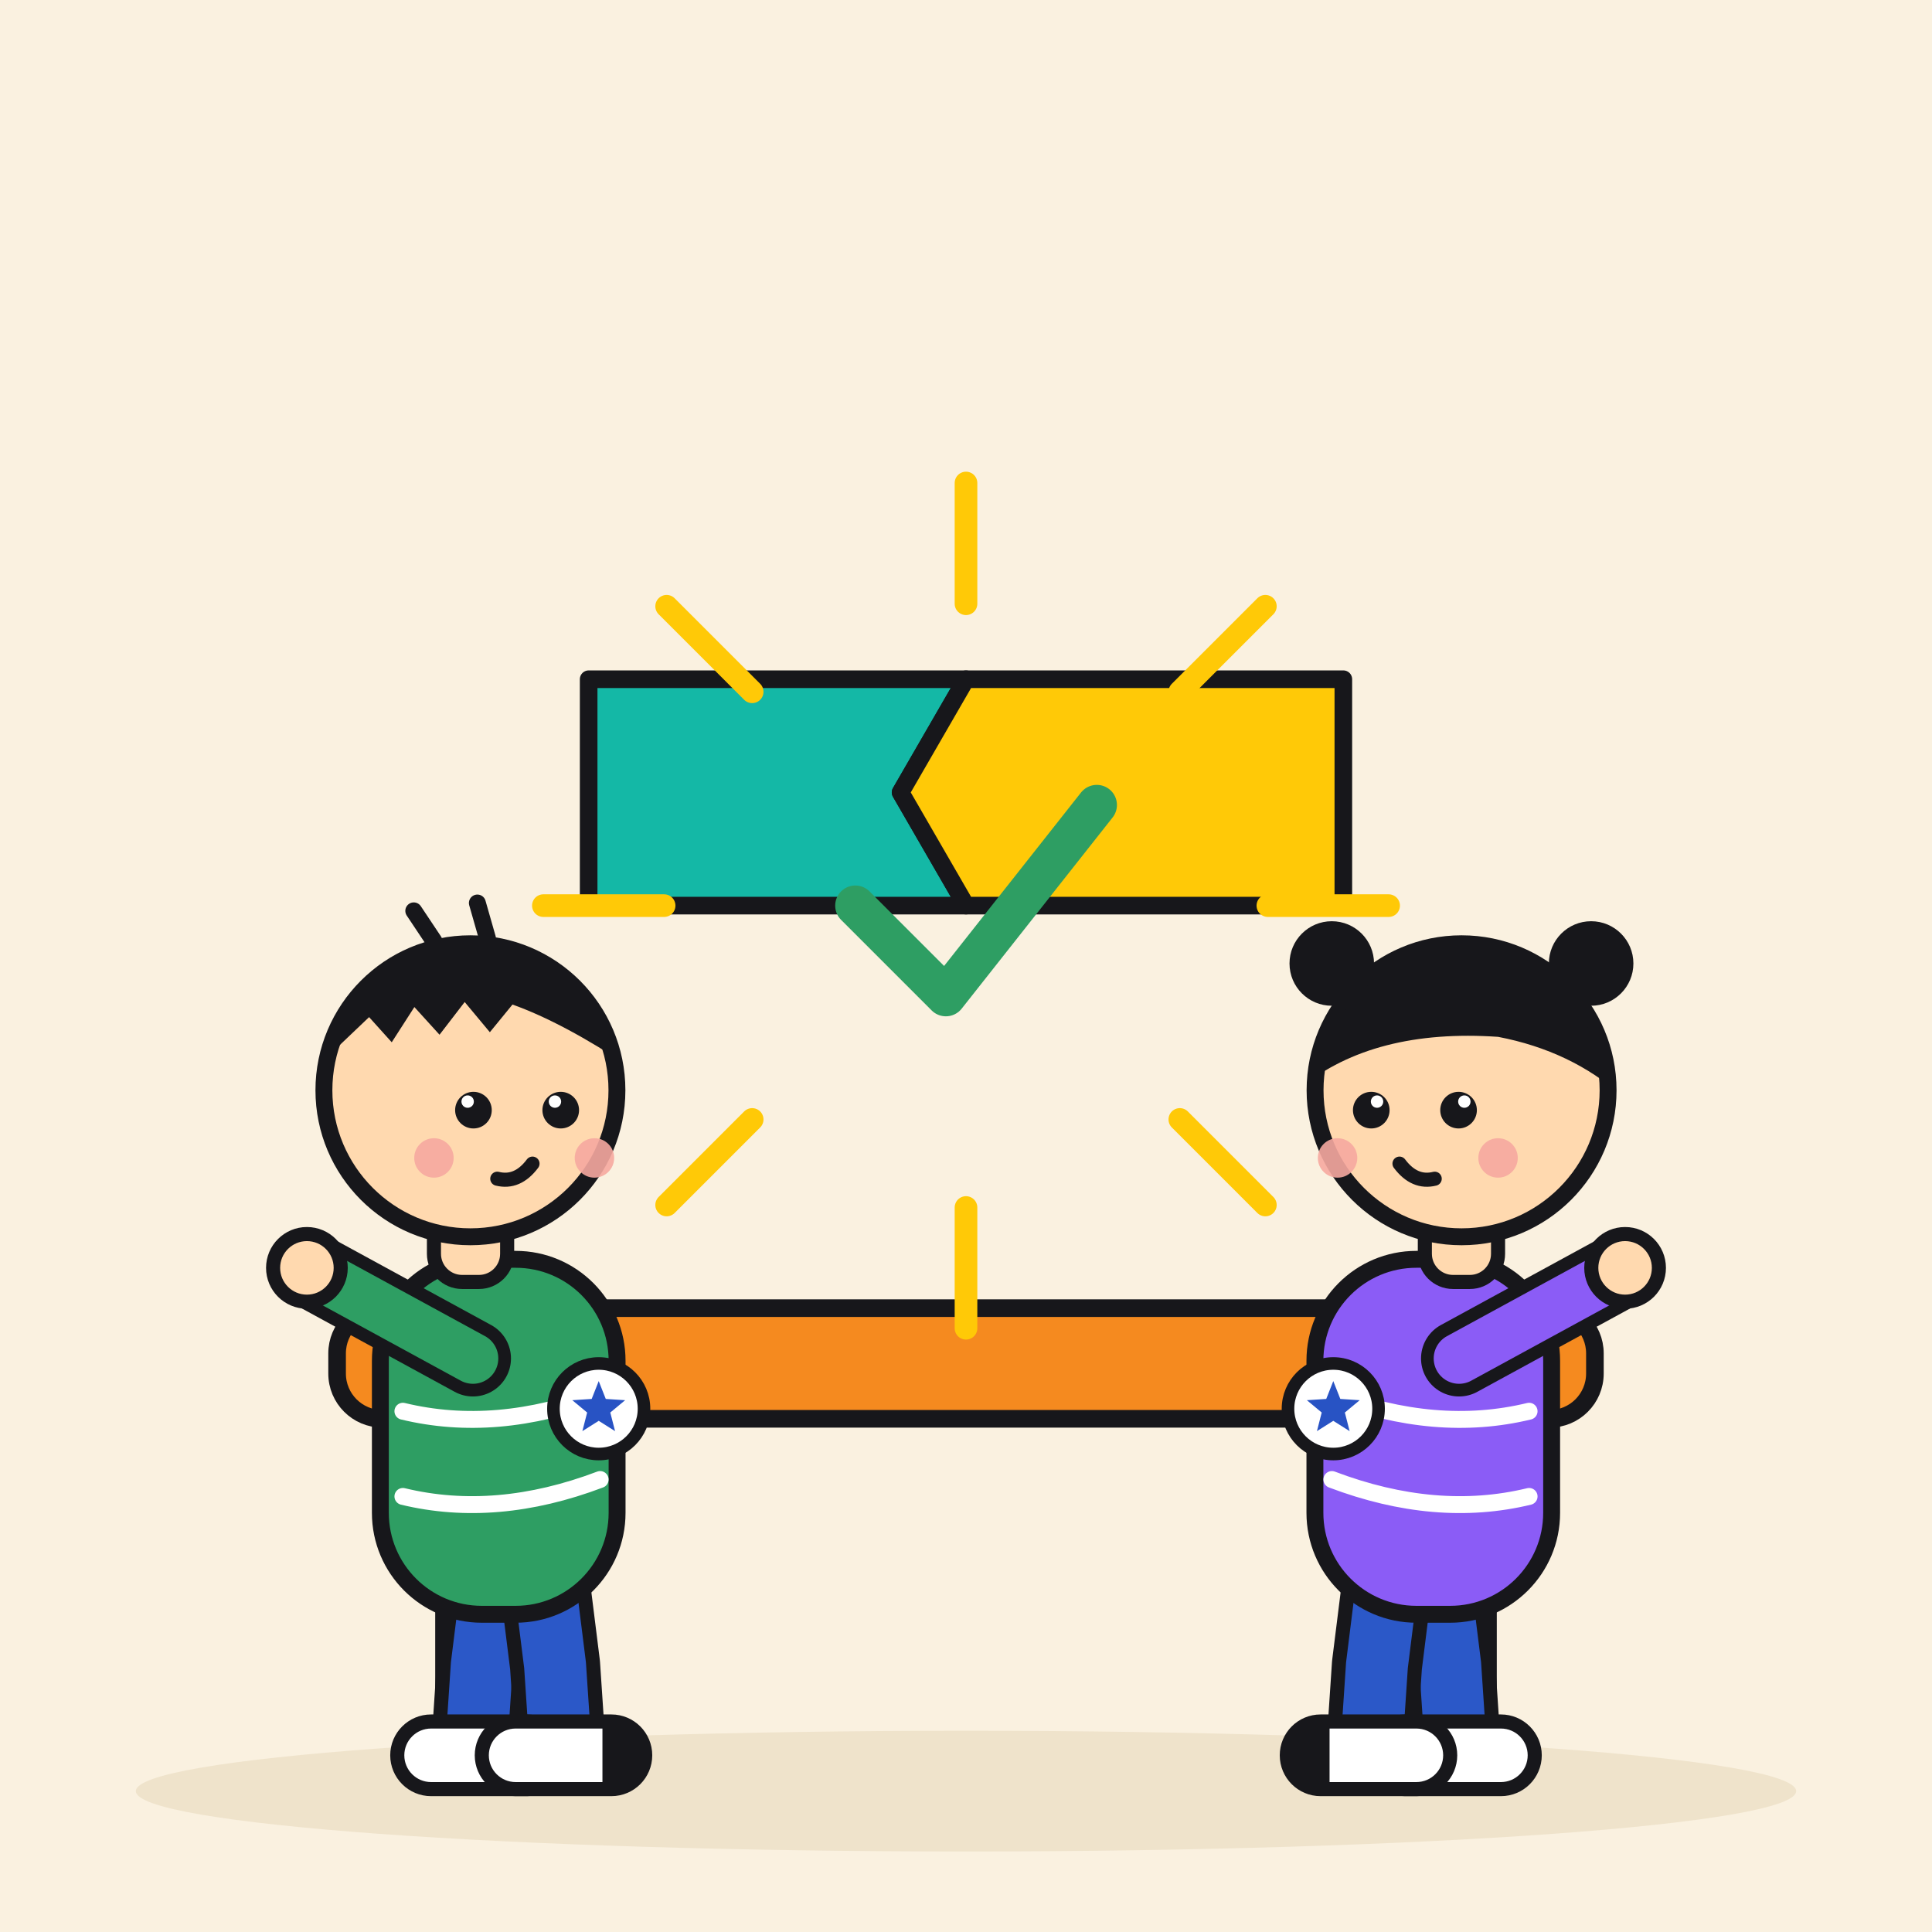
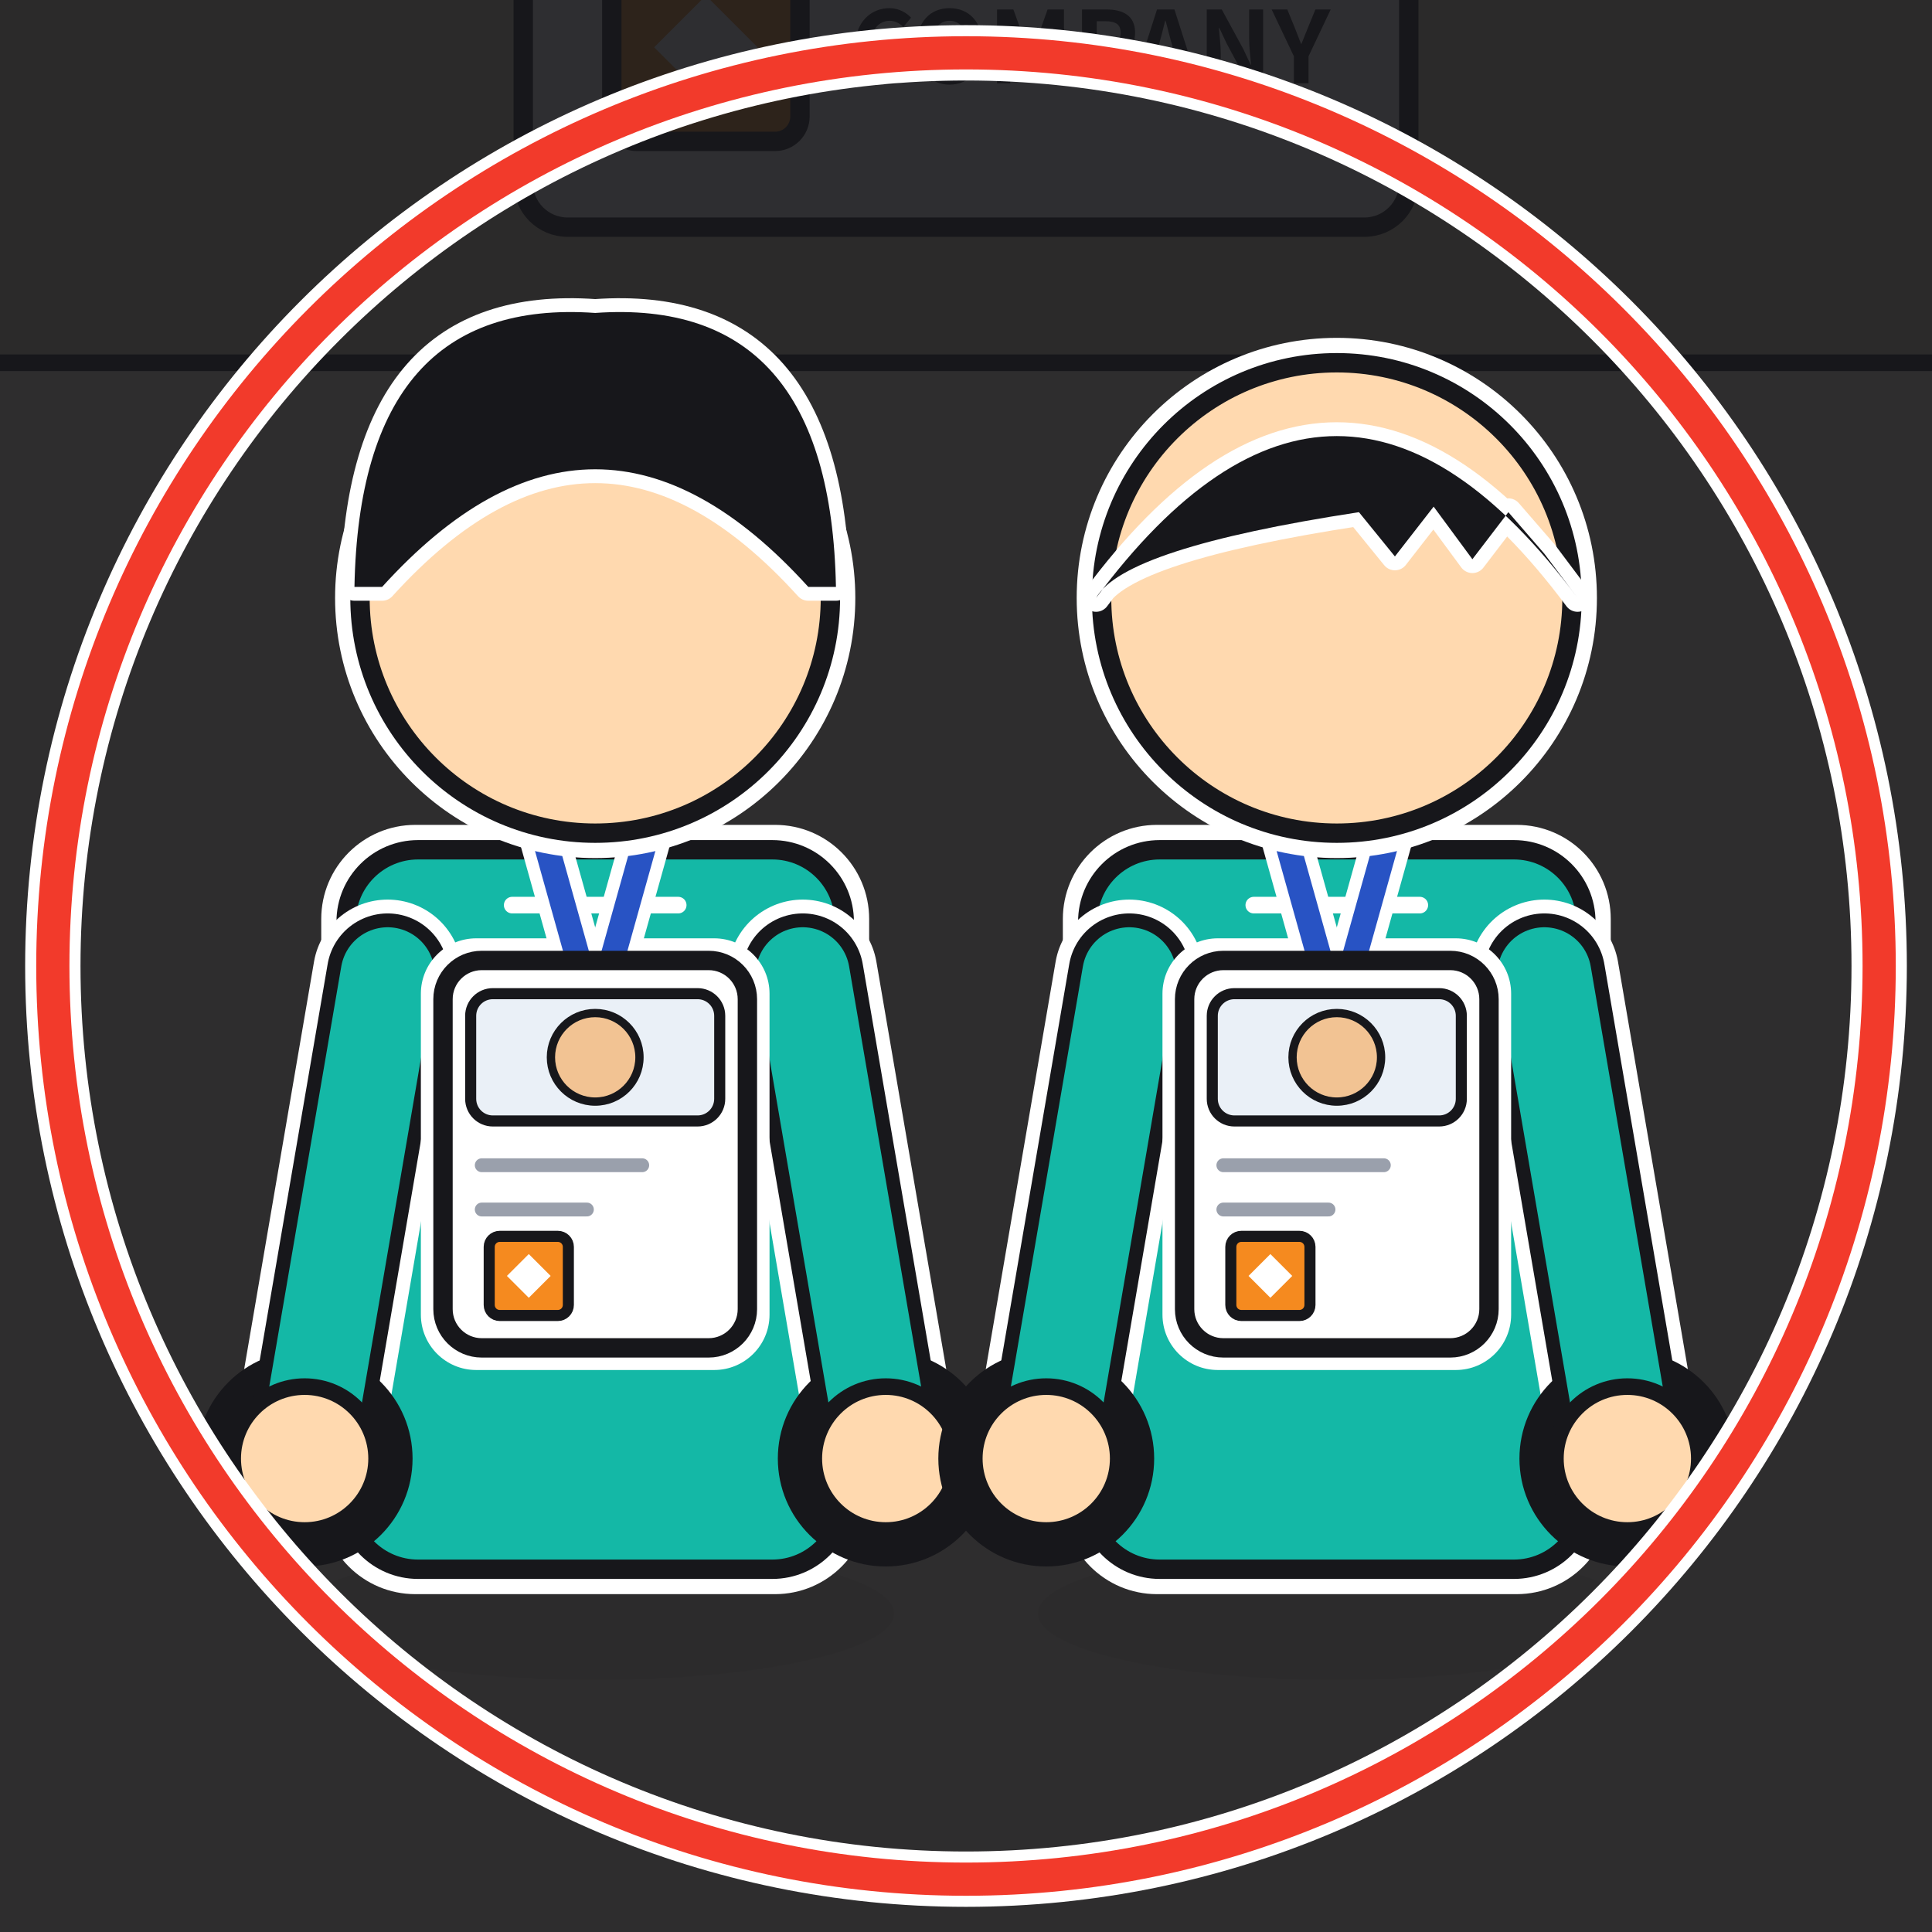
<svg xmlns="http://www.w3.org/2000/svg" viewBox="0 0 768 768" width="768" height="768">
  <rect width="768" height="768" fill="#FAF1E0" />
-   <g id="initialRelation">
-     <ellipse cx="384" cy="712" rx="330" ry="24" fill="#EFE3CB" />
-     <rect x="134.0" y="520.0" width="500.0" height="44.0" rx="18" fill="#F58A1F" stroke="#17171B" stroke-width="7" />
-     <rect x="176.0" y="560.0" width="28.0" height="140.0" rx="10" fill="#F58A1F" stroke="#17171B" stroke-width="6" />
-     <rect x="564.0" y="560.0" width="28.0" height="140.0" rx="10" fill="#F58A1F" stroke="#17171B" stroke-width="6" />
-     <g transform="translate(196,700) scale(-1,1)">
-       <path d="M0.0,-73.92 L4.48,-38.08 L6.72,-4.48" fill="none" stroke="#17171B" stroke-width="35.84" stroke-linecap="round" stroke-linejoin="round" />
-       <path d="M0.0,-73.92 L4.48,-38.08 L6.72,-4.48" fill="none" stroke="#2B58C8" stroke-width="24.64" stroke-linecap="round" stroke-linejoin="round" />
-       <path d="M-20.16,-73.92 L-24.64,-38.08 L-26.88,-4.48" fill="none" stroke="#17171B" stroke-width="35.84" stroke-linecap="round" stroke-linejoin="round" />
-       <path d="M-20.16,-73.92 L-24.64,-38.08 L-26.88,-4.48" fill="none" stroke="#2B58C8" stroke-width="24.64" stroke-linecap="round" stroke-linejoin="round" />
-       <rect x="-26.88" y="-15.68" width="64.96" height="26.88" rx="13.44" fill="#FFFFFF" stroke="#17171B" stroke-width="5.6" />
-       <path d="M-26.88,-2.24 q0,-12 12,-12 h5 v24 h-5 q-12,0 -12,-12 z" fill="#17171B" />
-       <rect x="-60.48" y="-15.68" width="64.96" height="26.88" rx="13.44" fill="#FFFFFF" stroke="#17171B" stroke-width="5.6" />
-       <path d="M-60.48,-2.24 q0,-12 12,-12 h5 v24 h-5 q-12,0 -12,-12 z" fill="#17171B" />
-       <g transform="rotate(0 -2.24 -58.24)">
-         <rect x="-49.3" y="-199.4" width="94.1" height="141.1" rx="40.32" fill="#2E9E63" stroke="#17171B" stroke-width="6.72" />
-         <path d="M-42.56,-145.734 q41.395,15.68 78.4,6.72" stroke="#FFFFFF" stroke-width="6.72" fill="none" stroke-linecap="round" />
-         <path d="M-42.56,-111.866 q41.395,15.68 78.4,6.72" stroke="#FFFFFF" stroke-width="6.72" fill="none" stroke-linecap="round" />
-       </g>
-       <path d="M8,-160 L74,-196" stroke="#17171B" stroke-width="30.24" stroke-linecap="round" />
-       <path d="M8,-160 L74,-196" stroke="#2E9E63" stroke-width="20.16" stroke-linecap="round" />
-       <circle cx="74.0" cy="-196.0" r="13.44" fill="#FFD9AF" stroke="#17171B" stroke-width="5.6" />
-       <rect x="-5.6" y="-219.5" width="29.1" height="29.1" rx="11.2" fill="#FFD9AF" stroke="#17171B" stroke-width="5.6" />
-       <g transform="rotate(0 8.96 -266.56)">
-         <clipPath id="hc_cg1">
-           <circle cx="8.96" cy="-266.56" r="56" />
-         </clipPath>
-         <circle cx="9.0" cy="-266.6" r="58.24" fill="#FFD9AF" stroke="#17171B" stroke-width="6.72" />
-         <g clip-path="url(#hc_cg1)">
-           <path d="M-54.88,-264.32 Q-49.28,-342.72 8.96,-334.88 Q67.2,-342.72 72.8,-264.32 L72.8,-273.28 L49.28,-295.68 l-9,10 l-9,-14 l-10,11 l-10,-13 l-10,12 l-9,-11 Q-28.0,-293.44 -54.88,-275.52 Z" fill="#17171B" />
-         </g>
-         <path d="M2.24,-327.04 l4,-14 M23.52,-325.92 l8,-12" stroke="#17171B" stroke-width="6.72" stroke-linecap="round" />
-         <circle cx="-26.9" cy="-258.7" r="7.28" fill="#17171B" stroke="none" stroke-width="0" />
-         <circle cx="-24.6" cy="-262.1" r="2.464" fill="#FFFFFF" stroke="none" stroke-width="0" />
-         <circle cx="7.8" cy="-258.7" r="7.28" fill="#17171B" stroke="none" stroke-width="0" />
-         <circle cx="10.1" cy="-262.1" r="2.464" fill="#FFFFFF" stroke="none" stroke-width="0" />
-         <path d="M-15.68,-237.44 q6,8 14,6" stroke="#17171B" stroke-width="5.6" fill="none" stroke-linecap="round" />
-         <circle cx="-40.3" cy="-239.7" r="7.84" fill="#F6A9A0" stroke="none" stroke-width="0" opacity="0.9" />
-         <circle cx="23.5" cy="-239.7" r="7.84" fill="#F6A9A0" stroke="none" stroke-width="0" opacity="0.9" />
+   <g id="agentAction">
+     <g transform="translate(384,384) scale(1.1) translate(-384.0,-422.0)">
+       <rect x="-307" y="-307" width="1382" height="1382" fill="#FAF1E0" />
+       <rect x="-307" y="-307" width="1382" height="511" fill="#E3D9BC" />
+       <path d="M-307.2,204.0 L1075.2,204.0" stroke="#17171B" stroke-width="6" stroke-linecap="butt" fill="none" />
+       <rect x="224.0" y="25.0" width="320.0" height="130.0" rx="16" fill="#FFFFFF" stroke="#17171B" stroke-width="7" />
+       <rect x="256.0" y="56.0" width="68.0" height="68.0" rx="9.0" fill="#F58A1F" stroke="#17171B" stroke-width="7.0" />
+       <path d="M290.0,71.3 L308.7,90.0 L290.0,108.7 L271.3,90.0 Z" fill="#FFFFFF" />
+       <text x="342" y="103" font-family="Noto Sans CJK KR, Noto Sans KR, Pretendard, Apple SD Gothic Neo, Malgun Gothic, sans-serif" font-size="36" font-weight="700" fill="#17171B">COMPANY</text>
+       <ellipse cx="250.0" cy="656.0" rx="108" ry="24" fill="#EFE3CB" />
+       <rect x="160.0" y="380.0" width="180.0" height="260.0" rx="26" fill="#14B8A6" stroke="#17171B" stroke-width="7" />
+       <path d="M220.0,400.0 L280.0,400.0" stroke="#FFFFFF" stroke-width="6" stroke-linecap="round" fill="none" />
+       <path d="M175.0,425.0 L145.0,600.0" stroke="#17171B" stroke-width="44" stroke-linecap="round" fill="none" />
+       <path d="M175.0,425.0 L145.0,600.0" stroke="#14B8A6" stroke-width="34" stroke-linecap="round" fill="none" />
+       <circle cx="145.0" cy="600.0" r="26" fill="#FFD9AF" stroke="#17171B" stroke-width="6" />
+       <path d="M325.0,425.0 L355.0,600.0" stroke="#17171B" stroke-width="44" stroke-linecap="round" fill="none" />
+       <path d="M325.0,425.0 L355.0,600.0" stroke="#14B8A6" stroke-width="34" stroke-linecap="round" fill="none" />
+       <circle cx="355.0" cy="600.0" r="26" fill="#FFD9AF" stroke="#17171B" stroke-width="6" />
+       <path d="M230.0,370.0 L244.0,420.0" stroke="#2853C4" stroke-width="9" stroke-linecap="round" fill="none" />
+       <path d="M270.0,370.0 L256.0,420.0" stroke="#2853C4" stroke-width="9" stroke-linecap="round" fill="none" />
+       <rect x="195.0" y="420.0" width="110.0" height="140.0" rx="14" fill="#FFFFFF" stroke="#17171B" stroke-width="7" />
+       <rect x="205.0" y="432.0" width="90.0" height="46.0" rx="8" fill="#EAF0F7" stroke="#17171B" stroke-width="4" />
+       <circle cx="250.0" cy="455.0" r="16" fill="#F2C393" stroke="#17171B" stroke-width="3" />
+       <rect x="211.7" y="519.7" width="28.6" height="28.6" rx="3.8" fill="#F58A1F" stroke="#17171B" stroke-width="4.0" />
+       <path d="M226.0,526.1 L233.9,534.0 L226.0,541.9 L218.1,534.0 Z" fill="#FFFFFF" />
+       <path d="M209.0,494.0 L267.0,494.0" stroke="#9AA0AC" stroke-width="5" stroke-linecap="round" fill="none" />
+       <path d="M209.0,510.0 L247.0,510.0" stroke="#9AA0AC" stroke-width="5" stroke-linecap="round" fill="none" />
+       <circle cx="250.0" cy="289.0" r="85.0" fill="#FFD9AF" stroke="#17171B" stroke-width="7" />
+       <path d="M163,285 Q165,180 250,186 Q335,180 337,285 L327,285 Q250,200 173,285 Z" fill="#17171B" />
+       <circle cx="238.0" cy="293.0" r="8" fill="#17171B" stroke="none" stroke-width="0" />
+       <circle cx="282.0" cy="293.0" r="8" fill="#17171B" stroke="none" stroke-width="0" />
+       <circle cx="241.0" cy="290.0" r="2.6" fill="#FFFFFF" stroke="none" stroke-width="0" />
+       <circle cx="285.0" cy="290.0" r="2.6" fill="#FFFFFF" stroke="none" stroke-width="0" />
+       <path d="M230,319 q20,16 40,0" stroke="#17171B" stroke-width="6" fill="none" stroke-linecap="round" />
+       <circle cx="204.0" cy="311.0" r="10" fill="#F6A9A0" stroke="none" stroke-width="0" />
+       <circle cx="296.0" cy="311.0" r="10" fill="#F6A9A0" stroke="none" stroke-width="0" />
+       <ellipse cx="518.0" cy="656.0" rx="108" ry="24" fill="#EFE3CB" />
+       <rect x="428.0" y="380.0" width="180.0" height="260.0" rx="26" fill="#14B8A6" stroke="#17171B" stroke-width="7" />
+       <path d="M488.0,400.0 L548.0,400.0" stroke="#FFFFFF" stroke-width="6" stroke-linecap="round" fill="none" />
+       <path d="M593.0,425.0 L623.0,600.0" stroke="#17171B" stroke-width="44" stroke-linecap="round" fill="none" />
+       <path d="M593.0,425.0 L623.0,600.0" stroke="#14B8A6" stroke-width="34" stroke-linecap="round" fill="none" />
+       <circle cx="623.0" cy="600.0" r="26" fill="#FFD9AF" stroke="#17171B" stroke-width="6" />
+       <path d="M443.0,425.0 L413.0,600.0" stroke="#17171B" stroke-width="44" stroke-linecap="round" fill="none" />
+       <path d="M443.0,425.0 L413.0,600.0" stroke="#14B8A6" stroke-width="34" stroke-linecap="round" fill="none" />
+       <circle cx="413.0" cy="600.0" r="26" fill="#FFD9AF" stroke="#17171B" stroke-width="6" />
+       <path d="M498.0,370.0 L512.0,420.0" stroke="#2853C4" stroke-width="9" stroke-linecap="round" fill="none" />
+       <path d="M538.0,370.0 L524.0,420.0" stroke="#2853C4" stroke-width="9" stroke-linecap="round" fill="none" />
+       <rect x="463.0" y="420.0" width="110.0" height="140.0" rx="14" fill="#FFFFFF" stroke="#17171B" stroke-width="7" />
+       <rect x="473.0" y="432.0" width="90.0" height="46.0" rx="8" fill="#EAF0F7" stroke="#17171B" stroke-width="4" />
+       <circle cx="518.0" cy="455.0" r="16" fill="#F2C393" stroke="#17171B" stroke-width="3" />
+       <rect x="479.7" y="519.7" width="28.6" height="28.6" rx="3.8" fill="#F58A1F" stroke="#17171B" stroke-width="4.0" />
+       <path d="M494.0,526.1 L501.9,534.0 L494.0,541.9 L486.1,534.0 Z" fill="#FFFFFF" />
+       <path d="M477.0,494.0 L535.0,494.0" stroke="#9AA0AC" stroke-width="5" stroke-linecap="round" fill="none" />
+       <path d="M477.0,510.0 L515.0,510.0" stroke="#9AA0AC" stroke-width="5" stroke-linecap="round" fill="none" />
+       <circle cx="518.0" cy="289.0" r="85.0" fill="#FFD9AF" stroke="#17171B" stroke-width="7" />
+       <path d="M431,289 Q518,172 605,289 L593,273 l-13,-15 l-13,17 l-14,-19 l-14,18 l-13,-16 Q441,271 431,289 Z" fill="#17171B" />
+       <circle cx="486.0" cy="293.0" r="8" fill="#17171B" stroke="none" stroke-width="0" />
+       <circle cx="530.0" cy="293.0" r="8" fill="#17171B" stroke="none" stroke-width="0" />
+       <circle cx="489.0" cy="290.0" r="2.6" fill="#FFFFFF" stroke="none" stroke-width="0" />
+       <circle cx="533.0" cy="290.0" r="2.6" fill="#FFFFFF" stroke="none" stroke-width="0" />
+       <path d="M498,319 q20,16 40,0" stroke="#17171B" stroke-width="6" fill="none" stroke-linecap="round" />
+       <circle cx="472.0" cy="311.0" r="10" fill="#F6A9A0" stroke="none" stroke-width="0" />
+       <circle cx="564.0" cy="311.0" r="10" fill="#F6A9A0" stroke="none" stroke-width="0" />
+     </g>
+   </g>
+   <g id="patientImpact">
+     <rect x="0" y="0" width="768" height="768" fill="#17171B" opacity="0.9" />
+     <g transform="translate(384,384) scale(1.1) translate(-384.0,-422.0)">
+       <rect x="151.0" y="371.0" width="198.0" height="278.0" rx="34" fill="#FFFFFF" stroke="#17171B" stroke-width="0" />
+       <rect x="160.0" y="380.0" width="180.0" height="260.0" rx="26" fill="#14B8A6" stroke="#17171B" stroke-width="7" />
+       <path d="M220.0,400.0 L280.0,400.0" stroke="#FFFFFF" stroke-width="6" stroke-linecap="round" fill="none" />
+       <path d="M175.0,425.0 L145.0,600.0" stroke="#FFFFFF" stroke-width="54" stroke-linecap="round" fill="none" />
+       <circle cx="145.0" cy="600.0" r="31" fill="#FFFFFF" stroke="#17171B" stroke-width="16" />
+       <path d="M175.0,425.0 L145.0,600.0" stroke="#17171B" stroke-width="44" stroke-linecap="round" fill="none" />
+       <path d="M175.0,425.0 L145.0,600.0" stroke="#14B8A6" stroke-width="34" stroke-linecap="round" fill="none" />
+       <circle cx="145.0" cy="600.0" r="26" fill="#FFD9AF" stroke="#17171B" stroke-width="6" />
+       <path d="M325.0,425.0 L355.0,600.0" stroke="#FFFFFF" stroke-width="54" stroke-linecap="round" fill="none" />
+       <circle cx="355.0" cy="600.0" r="31" fill="#FFFFFF" stroke="#17171B" stroke-width="16" />
+       <path d="M325.0,425.0 L355.0,600.0" stroke="#17171B" stroke-width="44" stroke-linecap="round" fill="none" />
+       <path d="M325.0,425.0 L355.0,600.0" stroke="#14B8A6" stroke-width="34" stroke-linecap="round" fill="none" />
+       <circle cx="355.0" cy="600.0" r="26" fill="#FFD9AF" stroke="#17171B" stroke-width="6" />
+       <path d="M230.0,370.0 L244.0,420.0" stroke="#FFFFFF" stroke-width="18" stroke-linecap="round" fill="none" />
+       <path d="M270.0,370.0 L256.0,420.0" stroke="#FFFFFF" stroke-width="18" stroke-linecap="round" fill="none" />
+       <rect x="187.0" y="412.0" width="126.0" height="156.0" rx="20" fill="#FFFFFF" stroke="#17171B" stroke-width="0" />
+       <path d="M230.0,370.0 L244.0,420.0" stroke="#2853C4" stroke-width="9" stroke-linecap="round" fill="none" />
+       <path d="M270.0,370.0 L256.0,420.0" stroke="#2853C4" stroke-width="9" stroke-linecap="round" fill="none" />
+       <rect x="195.0" y="420.0" width="110.0" height="140.0" rx="14" fill="#FFFFFF" stroke="#17171B" stroke-width="7" />
+       <rect x="205.0" y="432.0" width="90.0" height="46.0" rx="8" fill="#EAF0F7" stroke="#17171B" stroke-width="4" />
+       <circle cx="250.0" cy="455.0" r="16" fill="#F2C393" stroke="#17171B" stroke-width="3" />
+       <rect x="211.7" y="519.7" width="28.6" height="28.6" rx="3.8" fill="#F58A1F" stroke="#17171B" stroke-width="4.0" />
+       <path d="M226.0,526.1 L233.9,534.0 L226.0,541.9 L218.1,534.0 Z" fill="#FFFFFF" />
+       <path d="M209.0,494.0 L267.0,494.0" stroke="#9AA0AC" stroke-width="5" stroke-linecap="round" fill="none" />
+       <path d="M209.0,510.0 L247.0,510.0" stroke="#9AA0AC" stroke-width="5" stroke-linecap="round" fill="none" />
+       <circle cx="250.0" cy="289.0" r="94.0" fill="#FFFFFF" stroke="#17171B" stroke-width="0" />
+       <circle cx="250.0" cy="289.0" r="85.0" fill="#FFD9AF" stroke="#17171B" stroke-width="7" />
+       <path d="M163,285 Q165,180 250,186 Q335,180 337,285 L327,285 Q250,200 173,285 Z" fill="#FFFFFF" stroke="#FFFFFF" stroke-width="10" stroke-linejoin="round" />
+       <path d="M163,285 Q165,180 250,186 Q335,180 337,285 L327,285 Q250,200 173,285 Z" fill="#17171B" />
+       <rect x="419.0" y="371.0" width="198.0" height="278.0" rx="34" fill="#FFFFFF" stroke="#17171B" stroke-width="0" />
+       <rect x="428.0" y="380.0" width="180.0" height="260.0" rx="26" fill="#14B8A6" stroke="#17171B" stroke-width="7" />
+       <path d="M488.0,400.0 L548.0,400.0" stroke="#FFFFFF" stroke-width="6" stroke-linecap="round" fill="none" />
+       <path d="M593.0,425.0 L623.0,600.0" stroke="#FFFFFF" stroke-width="54" stroke-linecap="round" fill="none" />
+       <circle cx="623.0" cy="600.0" r="31" fill="#FFFFFF" stroke="#17171B" stroke-width="16" />
+       <path d="M593.0,425.0 L623.0,600.0" stroke="#17171B" stroke-width="44" stroke-linecap="round" fill="none" />
+       <path d="M593.0,425.0 L623.0,600.0" stroke="#14B8A6" stroke-width="34" stroke-linecap="round" fill="none" />
+       <circle cx="623.0" cy="600.0" r="26" fill="#FFD9AF" stroke="#17171B" stroke-width="6" />
+       <path d="M443.0,425.0 L413.0,600.0" stroke="#FFFFFF" stroke-width="54" stroke-linecap="round" fill="none" />
+       <circle cx="413.0" cy="600.0" r="31" fill="#FFFFFF" stroke="#17171B" stroke-width="16" />
+       <path d="M443.0,425.0 L413.0,600.0" stroke="#17171B" stroke-width="44" stroke-linecap="round" fill="none" />
+       <path d="M443.0,425.0 L413.0,600.0" stroke="#14B8A6" stroke-width="34" stroke-linecap="round" fill="none" />
+       <circle cx="413.0" cy="600.0" r="26" fill="#FFD9AF" stroke="#17171B" stroke-width="6" />
+       <path d="M498.0,370.0 L512.0,420.0" stroke="#FFFFFF" stroke-width="18" stroke-linecap="round" fill="none" />
+       <path d="M538.0,370.0 L524.0,420.0" stroke="#FFFFFF" stroke-width="18" stroke-linecap="round" fill="none" />
+       <rect x="455.0" y="412.0" width="126.0" height="156.0" rx="20" fill="#FFFFFF" stroke="#17171B" stroke-width="0" />
+       <path d="M498.0,370.0 L512.0,420.0" stroke="#2853C4" stroke-width="9" stroke-linecap="round" fill="none" />
+       <path d="M538.0,370.0 L524.0,420.0" stroke="#2853C4" stroke-width="9" stroke-linecap="round" fill="none" />
+       <rect x="463.0" y="420.0" width="110.0" height="140.0" rx="14" fill="#FFFFFF" stroke="#17171B" stroke-width="7" />
+       <rect x="473.0" y="432.0" width="90.0" height="46.0" rx="8" fill="#EAF0F7" stroke="#17171B" stroke-width="4" />
+       <circle cx="518.0" cy="455.0" r="16" fill="#F2C393" stroke="#17171B" stroke-width="3" />
+       <rect x="479.7" y="519.7" width="28.6" height="28.6" rx="3.8" fill="#F58A1F" stroke="#17171B" stroke-width="4.0" />
+       <path d="M494.0,526.1 L501.9,534.0 L494.0,541.9 L486.1,534.0 Z" fill="#FFFFFF" />
+       <path d="M477.0,494.0 L535.0,494.0" stroke="#9AA0AC" stroke-width="5" stroke-linecap="round" fill="none" />
+       <path d="M477.0,510.0 L515.0,510.0" stroke="#9AA0AC" stroke-width="5" stroke-linecap="round" fill="none" />
+       <circle cx="518.0" cy="289.0" r="94.0" fill="#FFFFFF" stroke="#17171B" stroke-width="0" />
+       <circle cx="518.0" cy="289.0" r="85.0" fill="#FFD9AF" stroke="#17171B" stroke-width="7" />
+       <path d="M431,289 Q518,172 605,289 L593,273 l-13,-15 l-13,17 l-14,-19 l-14,18 l-13,-16 Q441,271 431,289 Z" fill="#FFFFFF" stroke="#FFFFFF" stroke-width="10" stroke-linejoin="round" />
+       <path d="M431,289 Q518,172 605,289 L593,273 l-13,-15 l-13,17 l-14,-19 l-14,18 l-13,-16 Q441,271 431,289 Z" fill="#17171B" />
+       <g opacity="1.0" transform="translate(384.0,422.0) scale(1.0) translate(-384.0,-422.0)">
+         <circle cx="384.0" cy="422.0" r="330.0" fill="none" stroke="#FFFFFF" stroke-width="20" />
+         <circle cx="384.0" cy="422.0" r="330.0" fill="none" stroke="#F23A2B" stroke-width="12" />
      </g>
    </g>
-     <circle cx="238.0" cy="560.0" r="18" fill="#FFFFFF" stroke="#17171B" stroke-width="5" />
-     <path d="M238.0,549.0 L240.8,556.1 L248.5,556.6 L242.6,561.5 L244.5,568.9 L238.0,564.8 L231.5,568.9 L233.4,561.5 L227.5,556.6 L235.2,556.1 Z" fill="#2853C4" />
  </g>
-   <g id="transferShift">
-     <g transform="translate(572,700) scale(1,1)">
-       <path d="M0.0,-73.92 L4.48,-38.08 L6.72,-4.48" fill="none" stroke="#17171B" stroke-width="35.84" stroke-linecap="round" stroke-linejoin="round" />
-       <path d="M0.0,-73.92 L4.48,-38.08 L6.72,-4.48" fill="none" stroke="#2B58C8" stroke-width="24.64" stroke-linecap="round" stroke-linejoin="round" />
-       <path d="M-20.16,-73.92 L-24.64,-38.08 L-26.88,-4.48" fill="none" stroke="#17171B" stroke-width="35.84" stroke-linecap="round" stroke-linejoin="round" />
-       <path d="M-20.16,-73.92 L-24.64,-38.08 L-26.88,-4.48" fill="none" stroke="#2B58C8" stroke-width="24.64" stroke-linecap="round" stroke-linejoin="round" />
-       <rect x="-26.88" y="-15.68" width="64.96" height="26.88" rx="13.44" fill="#FFFFFF" stroke="#17171B" stroke-width="5.6" />
-       <path d="M-26.88,-2.24 q0,-12 12,-12 h5 v24 h-5 q-12,0 -12,-12 z" fill="#17171B" />
-       <rect x="-60.48" y="-15.68" width="64.96" height="26.88" rx="13.44" fill="#FFFFFF" stroke="#17171B" stroke-width="5.6" />
-       <path d="M-60.48,-2.24 q0,-12 12,-12 h5 v24 h-5 q-12,0 -12,-12 z" fill="#17171B" />
-       <g transform="rotate(0 -2.24 -58.24)">
-         <rect x="-49.3" y="-199.4" width="94.1" height="141.1" rx="40.32" fill="#8B5CF6" stroke="#17171B" stroke-width="6.72" />
-         <path d="M-42.56,-145.734 q41.395,15.68 78.4,6.72" stroke="#FFFFFF" stroke-width="6.72" fill="none" stroke-linecap="round" />
-         <path d="M-42.56,-111.866 q41.395,15.68 78.4,6.72" stroke="#FFFFFF" stroke-width="6.72" fill="none" stroke-linecap="round" />
-       </g>
-       <path d="M8,-160 L74,-196" stroke="#17171B" stroke-width="30.24" stroke-linecap="round" />
-       <path d="M8,-160 L74,-196" stroke="#8B5CF6" stroke-width="20.16" stroke-linecap="round" />
-       <circle cx="74.0" cy="-196.0" r="13.44" fill="#FFD9AF" stroke="#17171B" stroke-width="5.6" />
-       <rect x="-5.6" y="-219.5" width="29.1" height="29.1" rx="11.2" fill="#FFD9AF" stroke="#17171B" stroke-width="5.6" />
-       <g transform="rotate(0 8.96 -266.56)">
-         <clipPath id="hc_cg2">
-           <circle cx="8.96" cy="-266.56" r="56" />
-         </clipPath>
-         <circle cx="9.0" cy="-266.6" r="58.24" fill="#FFD9AF" stroke="#17171B" stroke-width="6.72" />
-         <g clip-path="url(#hc_cg2)">
-           <path d="M-54.88,-259.84 Q-51.52,-339.36 8.96,-333.76 Q69.44,-339.36 72.8,-258.72 L72.8,-264.32 Q52.64,-282.24 23.52,-287.84 Q-25.76,-291.2 -54.88,-267.68 Z" fill="#17171B" />
-         </g>
-         <circle cx="-42.6" cy="-317.0" r="16.8" fill="#17171B" stroke="none" stroke-width="0" />
-         <circle cx="60.5" cy="-317.0" r="16.8" fill="#17171B" stroke="none" stroke-width="0" />
-         <circle cx="-26.9" cy="-258.7" r="7.28" fill="#17171B" stroke="none" stroke-width="0" />
-         <circle cx="-24.6" cy="-262.1" r="2.464" fill="#FFFFFF" stroke="none" stroke-width="0" />
-         <circle cx="7.8" cy="-258.7" r="7.28" fill="#17171B" stroke="none" stroke-width="0" />
-         <circle cx="10.1" cy="-262.1" r="2.464" fill="#FFFFFF" stroke="none" stroke-width="0" />
-         <path d="M-15.68,-237.44 q6,8 14,6" stroke="#17171B" stroke-width="5.6" fill="none" stroke-linecap="round" />
-         <circle cx="-40.3" cy="-239.7" r="7.84" fill="#F6A9A0" stroke="none" stroke-width="0" opacity="0.9" />
-         <circle cx="23.5" cy="-239.7" r="7.84" fill="#F6A9A0" stroke="none" stroke-width="0" opacity="0.9" />
-       </g>
-     </g>
-     <circle cx="530.0" cy="560.0" r="18" fill="#FFFFFF" stroke="#17171B" stroke-width="5" />
-     <path d="M530.0,549.0 L532.8,556.1 L540.5,556.6 L534.6,561.5 L536.5,568.9 L530.0,564.8 L523.5,568.9 L525.4,561.5 L519.5,556.6 L527.2,556.1 Z" fill="#2853C4" />
-   </g>
-   <g id="newRelation">
-     <path d="M234.0,270 h150 l-26,45 l26,45 h-150 Z" fill="#14B8A6" stroke="#17171B" stroke-width="7" stroke-linejoin="round" />
-     <path d="M534.0,270 h-150 l-26,45 l26,45 h150 Z" fill="#FFC907" stroke="#17171B" stroke-width="7" stroke-linejoin="round" />
-     <g opacity="1.00">
-       <path d="M384,240 L384,192" stroke="#FFC907" stroke-width="9" stroke-linecap="round" />
-       <path d="M469,275 L503,241" stroke="#FFC907" stroke-width="9" stroke-linecap="round" />
-       <path d="M504,360 L552,360" stroke="#FFC907" stroke-width="9" stroke-linecap="round" />
-       <path d="M469,445 L503,479" stroke="#FFC907" stroke-width="9" stroke-linecap="round" />
-       <path d="M384,480 L384,528" stroke="#FFC907" stroke-width="9" stroke-linecap="round" />
-       <path d="M299,445 L265,479" stroke="#FFC907" stroke-width="9" stroke-linecap="round" />
-       <path d="M264,360 L216,360" stroke="#FFC907" stroke-width="9" stroke-linecap="round" />
-       <path d="M299,275 L265,241" stroke="#FFC907" stroke-width="9" stroke-linecap="round" />
-     </g>
-     <path d="M340.0,360 L376.0,396.0 L436.0,320.0" fill="none" stroke="#2E9E63" stroke-width="16" stroke-linecap="round" stroke-linejoin="round" />
-   </g>
+   <g id="resultState" />
</svg>
